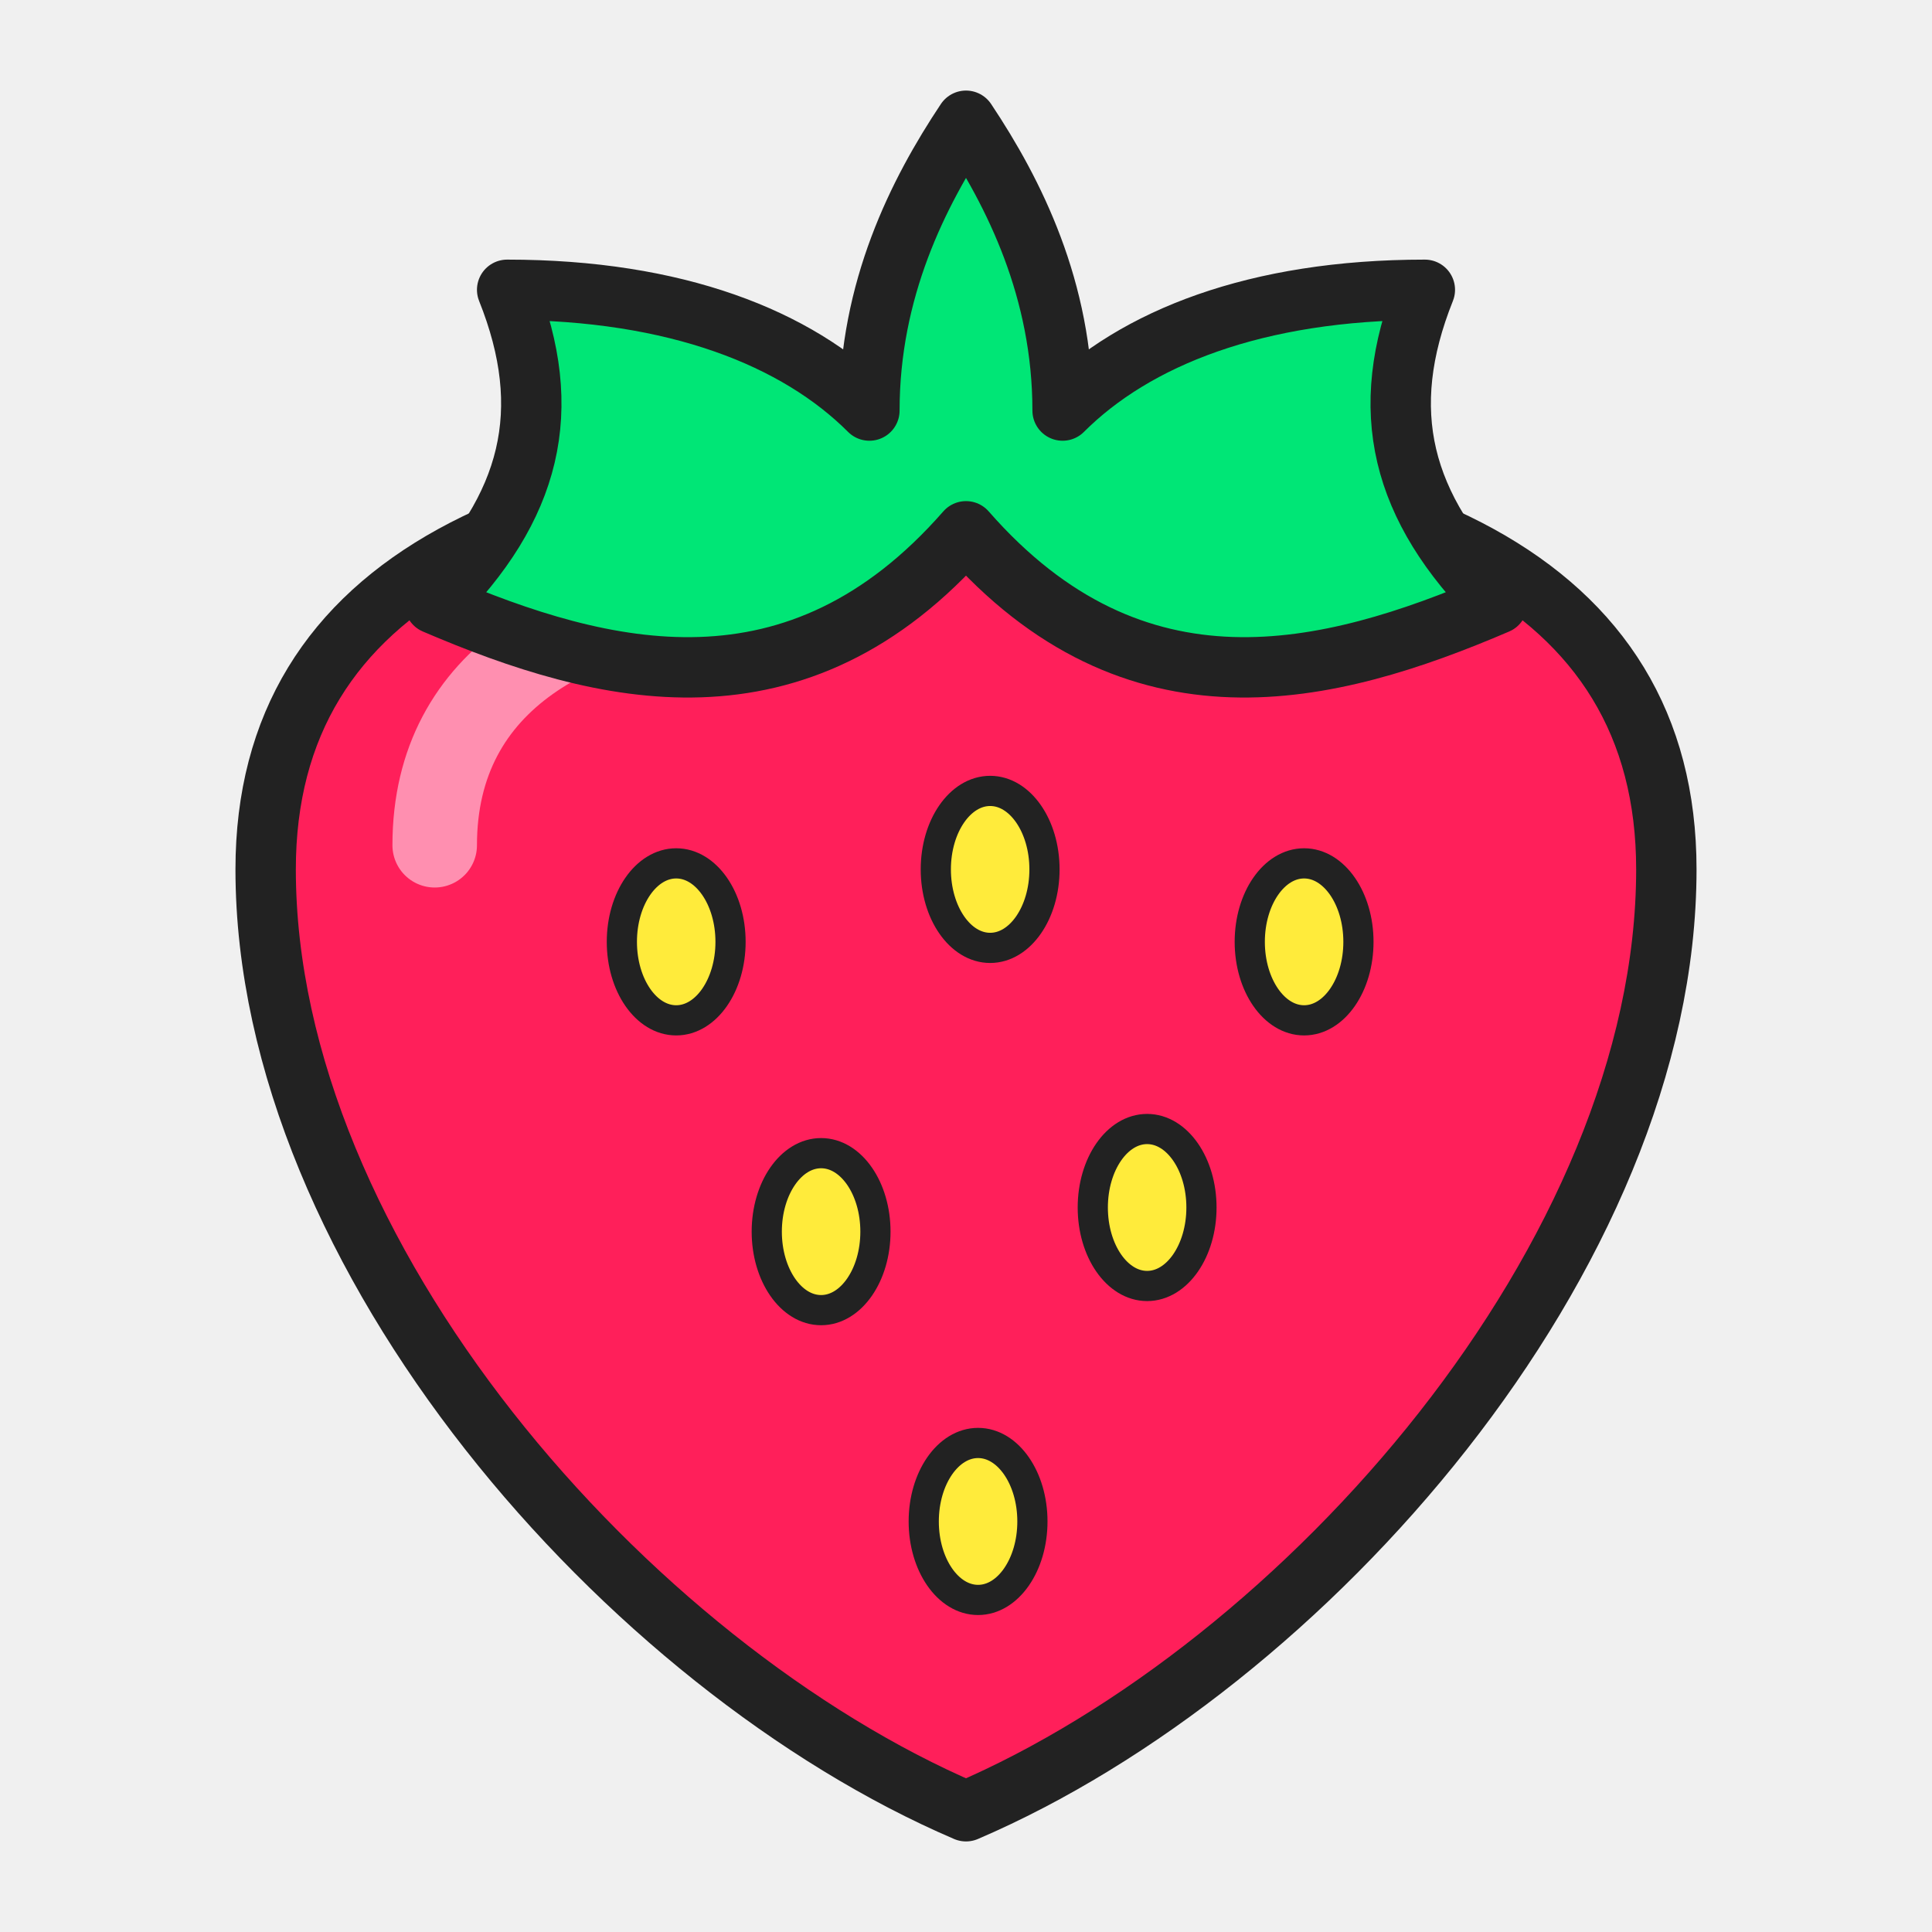
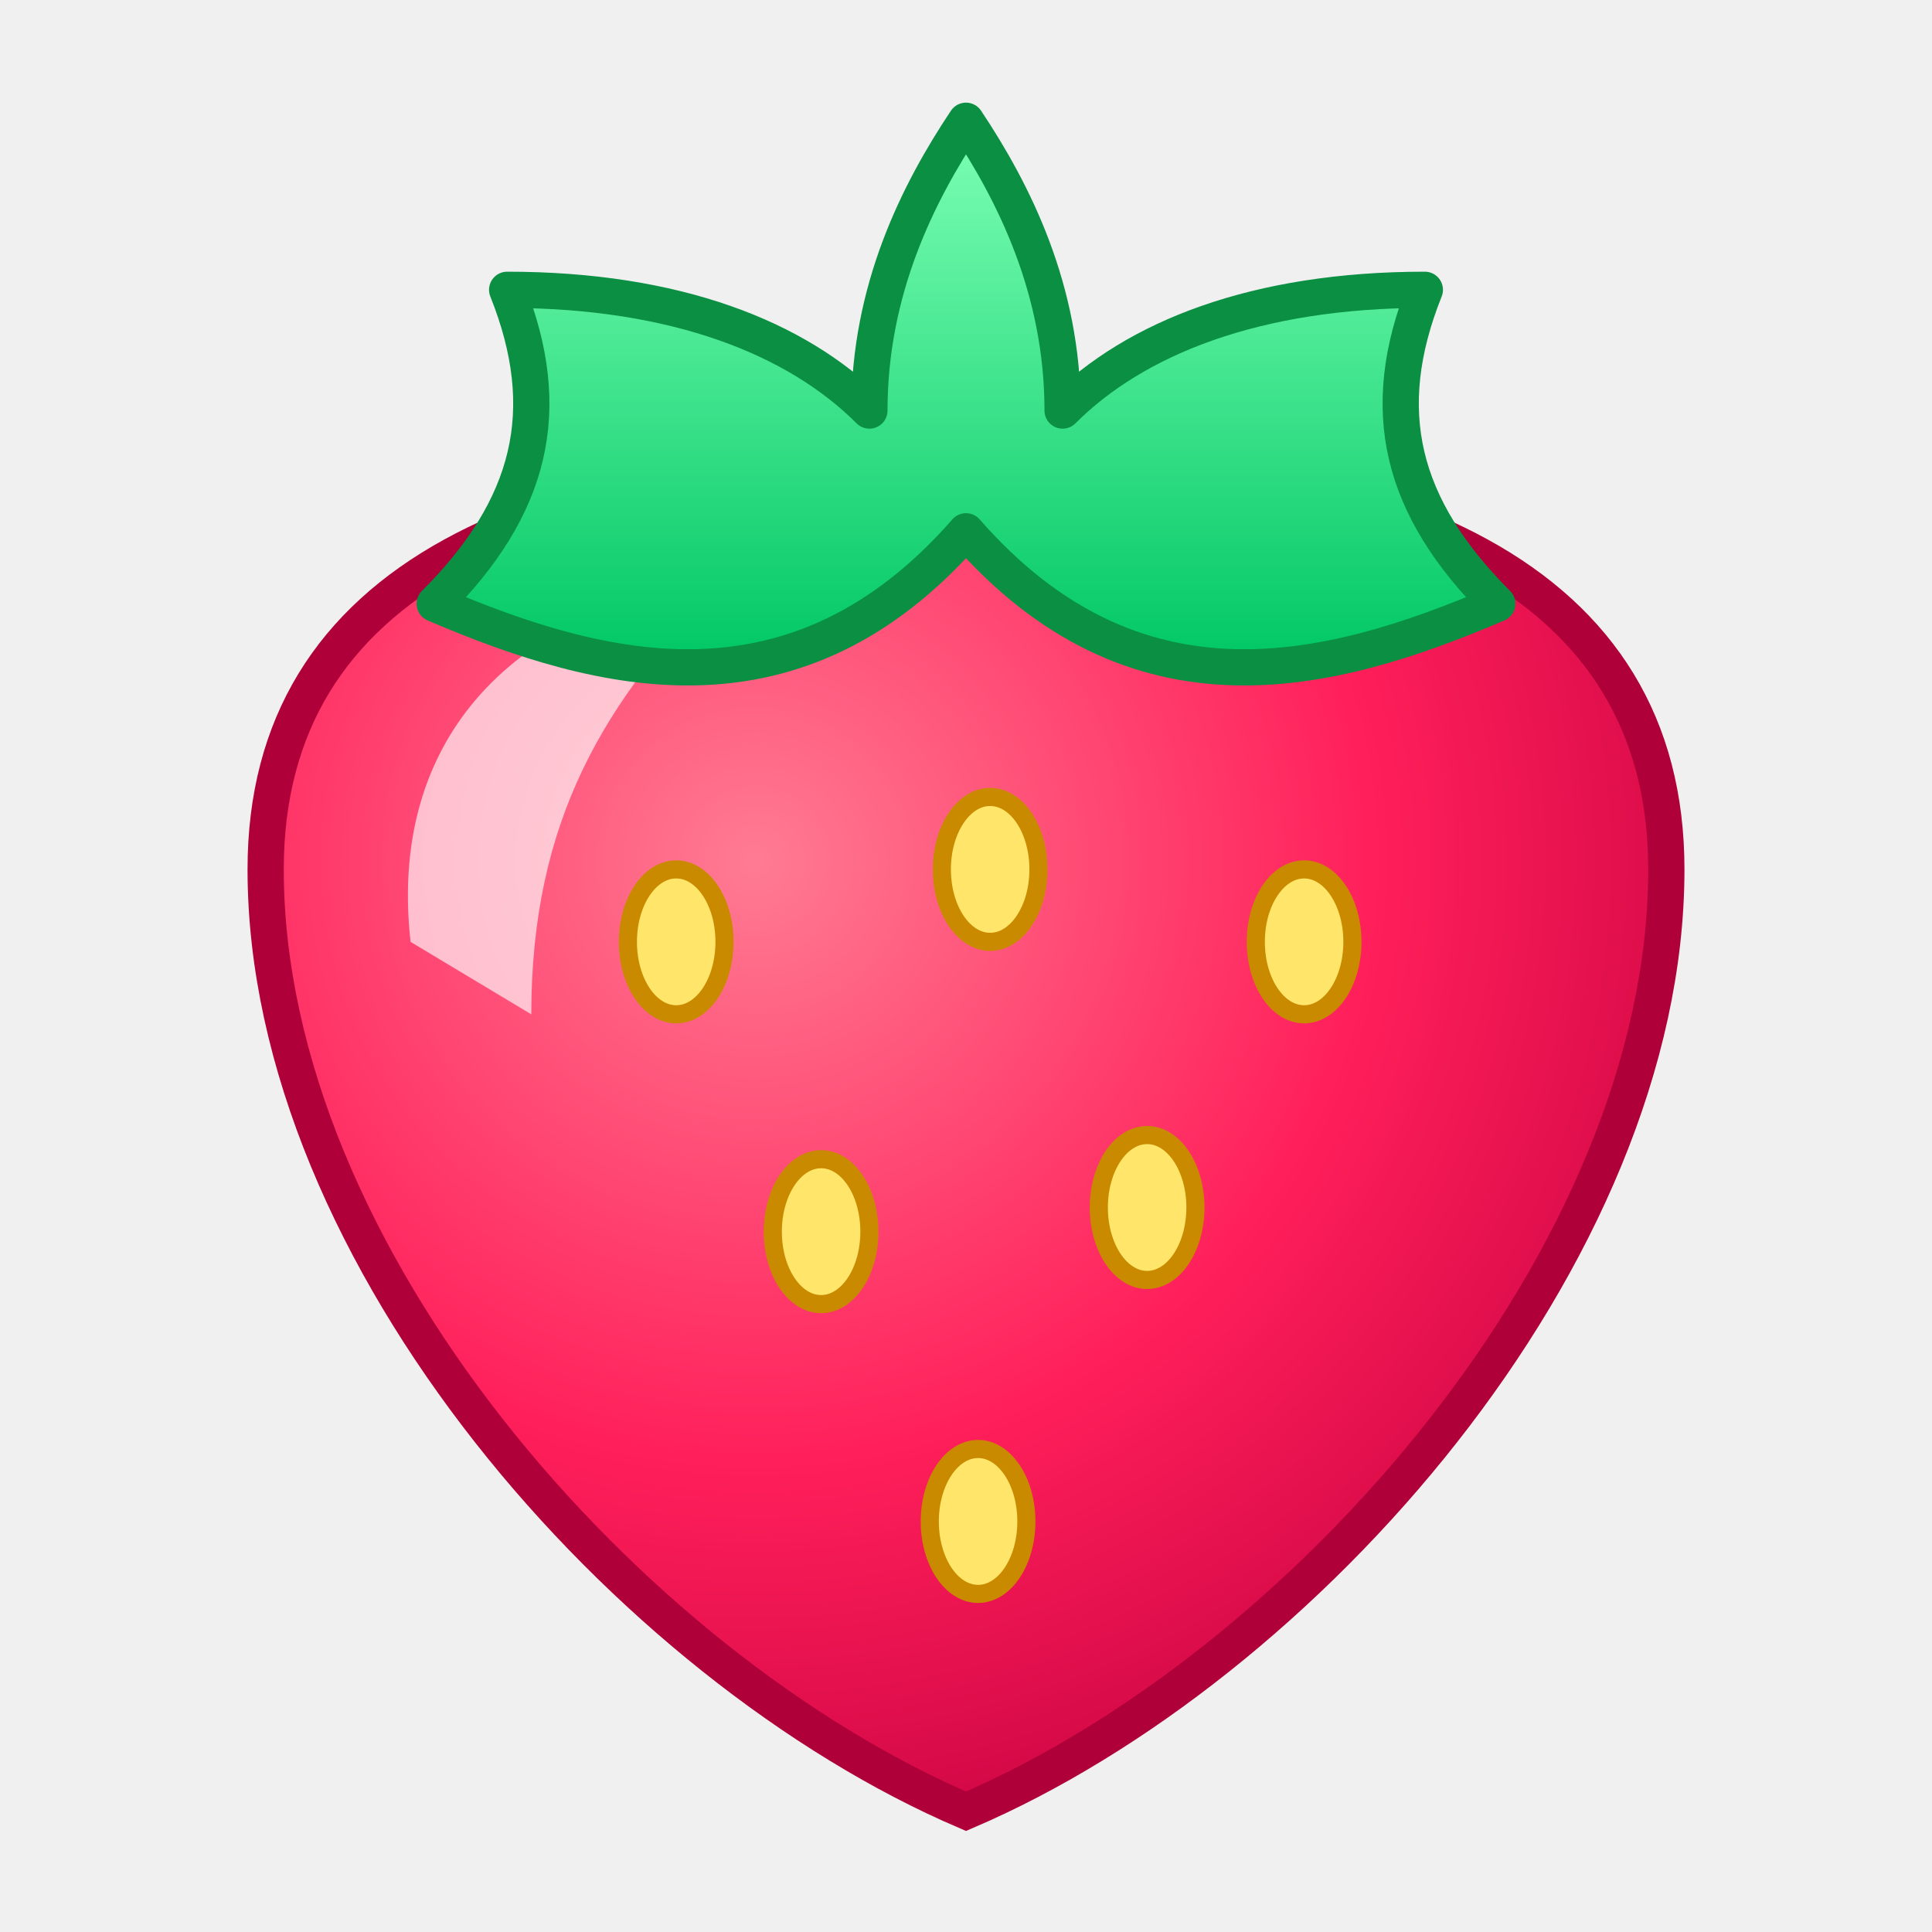
<svg xmlns="http://www.w3.org/2000/svg" viewBox="0 0 160 160" width="160" height="160">
-   <path d="M80 150 C52 138 22 104 22 72 C22 48 44 38 80 38 C116 38 138 48 138 72 C138 104 108 138 80 150 Z" fill="#ff1f5a" stroke="#222" stroke-width="5" stroke-linejoin="round" />
-   <path d="M36 70 C36 56 48 50 62 49" fill="none" stroke="#ff8fb0" stroke-width="7" stroke-linecap="round" />
-   <g fill="#ffeb3b" stroke="#222" stroke-width="2.5">
-     <ellipse cx="56" cy="78" rx="4.5" ry="6.5" />
-     <ellipse cx="82" cy="72" rx="4.5" ry="6.5" />
-     <ellipse cx="108" cy="78" rx="4.5" ry="6.5" />
-     <ellipse cx="68" cy="102" rx="4.5" ry="6.5" />
-     <ellipse cx="95" cy="100" rx="4.5" ry="6.5" />
-     <ellipse cx="81" cy="126" rx="4.5" ry="6.5" />
-   </g>
-   <path d="M80 44 C66 60 50 56 36 50 C44 42 46 34 42 24 C56 24 66 28 72 34 C72 24 76 16 80 10 C84 16 88 24 88 34 C94 28 104 24 118 24 C114 34 116 42 124 50 C110 56 94 60 80 44 Z" fill="#00e676" stroke="#222" stroke-width="5" stroke-linejoin="round" />
+   <defs>
+     <radialGradient id="b" cx="0.35" cy="0.3" r="0.8">
+       <stop offset="0" stop-color="#ff7b93" />
+       <stop offset="0.55" stop-color="#ff1f5a" />
+       <stop offset="1" stop-color="#c40040" />
+     </radialGradient>
+     <linearGradient id="l" x1="0" y1="0" x2="0" y2="1">
+       <stop offset="0" stop-color="#7dffb5" />
+       <stop offset="1" stop-color="#00c764" />
+     </linearGradient>
+   </defs>
+   <path d="M80 150 C52 138 22 104 22 72 C22 48 44 38 80 38 C116 38 138 48 138 72 C138 104 108 138 80 150 Z" fill="url(#b)" stroke="#b0003a" stroke-width="3" />
+   <ellipse cx="56" cy="78" rx="4" ry="6" fill="#ffe66b" stroke="#c98a00" stroke-width="1.5" />
+   <ellipse cx="82" cy="72" rx="4" ry="6" fill="#ffe66b" stroke="#c98a00" stroke-width="1.5" />
+   <ellipse cx="108" cy="78" rx="4" ry="6" fill="#ffe66b" stroke="#c98a00" stroke-width="1.5" />
+   <ellipse cx="68" cy="102" rx="4" ry="6" fill="#ffe66b" stroke="#c98a00" stroke-width="1.5" />
+   <ellipse cx="95" cy="100" rx="4" ry="6" fill="#ffe66b" stroke="#c98a00" stroke-width="1.5" />
+   <ellipse cx="81" cy="126" rx="4" ry="6" fill="#ffe66b" stroke="#c98a00" stroke-width="1.5" />
+   <path d="M34 78 C32 60 44 50 60 48 C50 58 44 68 44 84 Z" fill="#fff" opacity=".65" />
+   <path d="M80 44 C66 60 50 56 36 50 C44 42 46 34 42 24 C56 24 66 28 72 34 C72 24 76 16 80 10 C84 16 88 24 88 34 C94 28 104 24 118 24 C114 34 116 42 124 50 C110 56 94 60 80 44 Z" fill="url(#l)" stroke="#0a8f43" stroke-width="3" stroke-linejoin="round" />
</svg>
